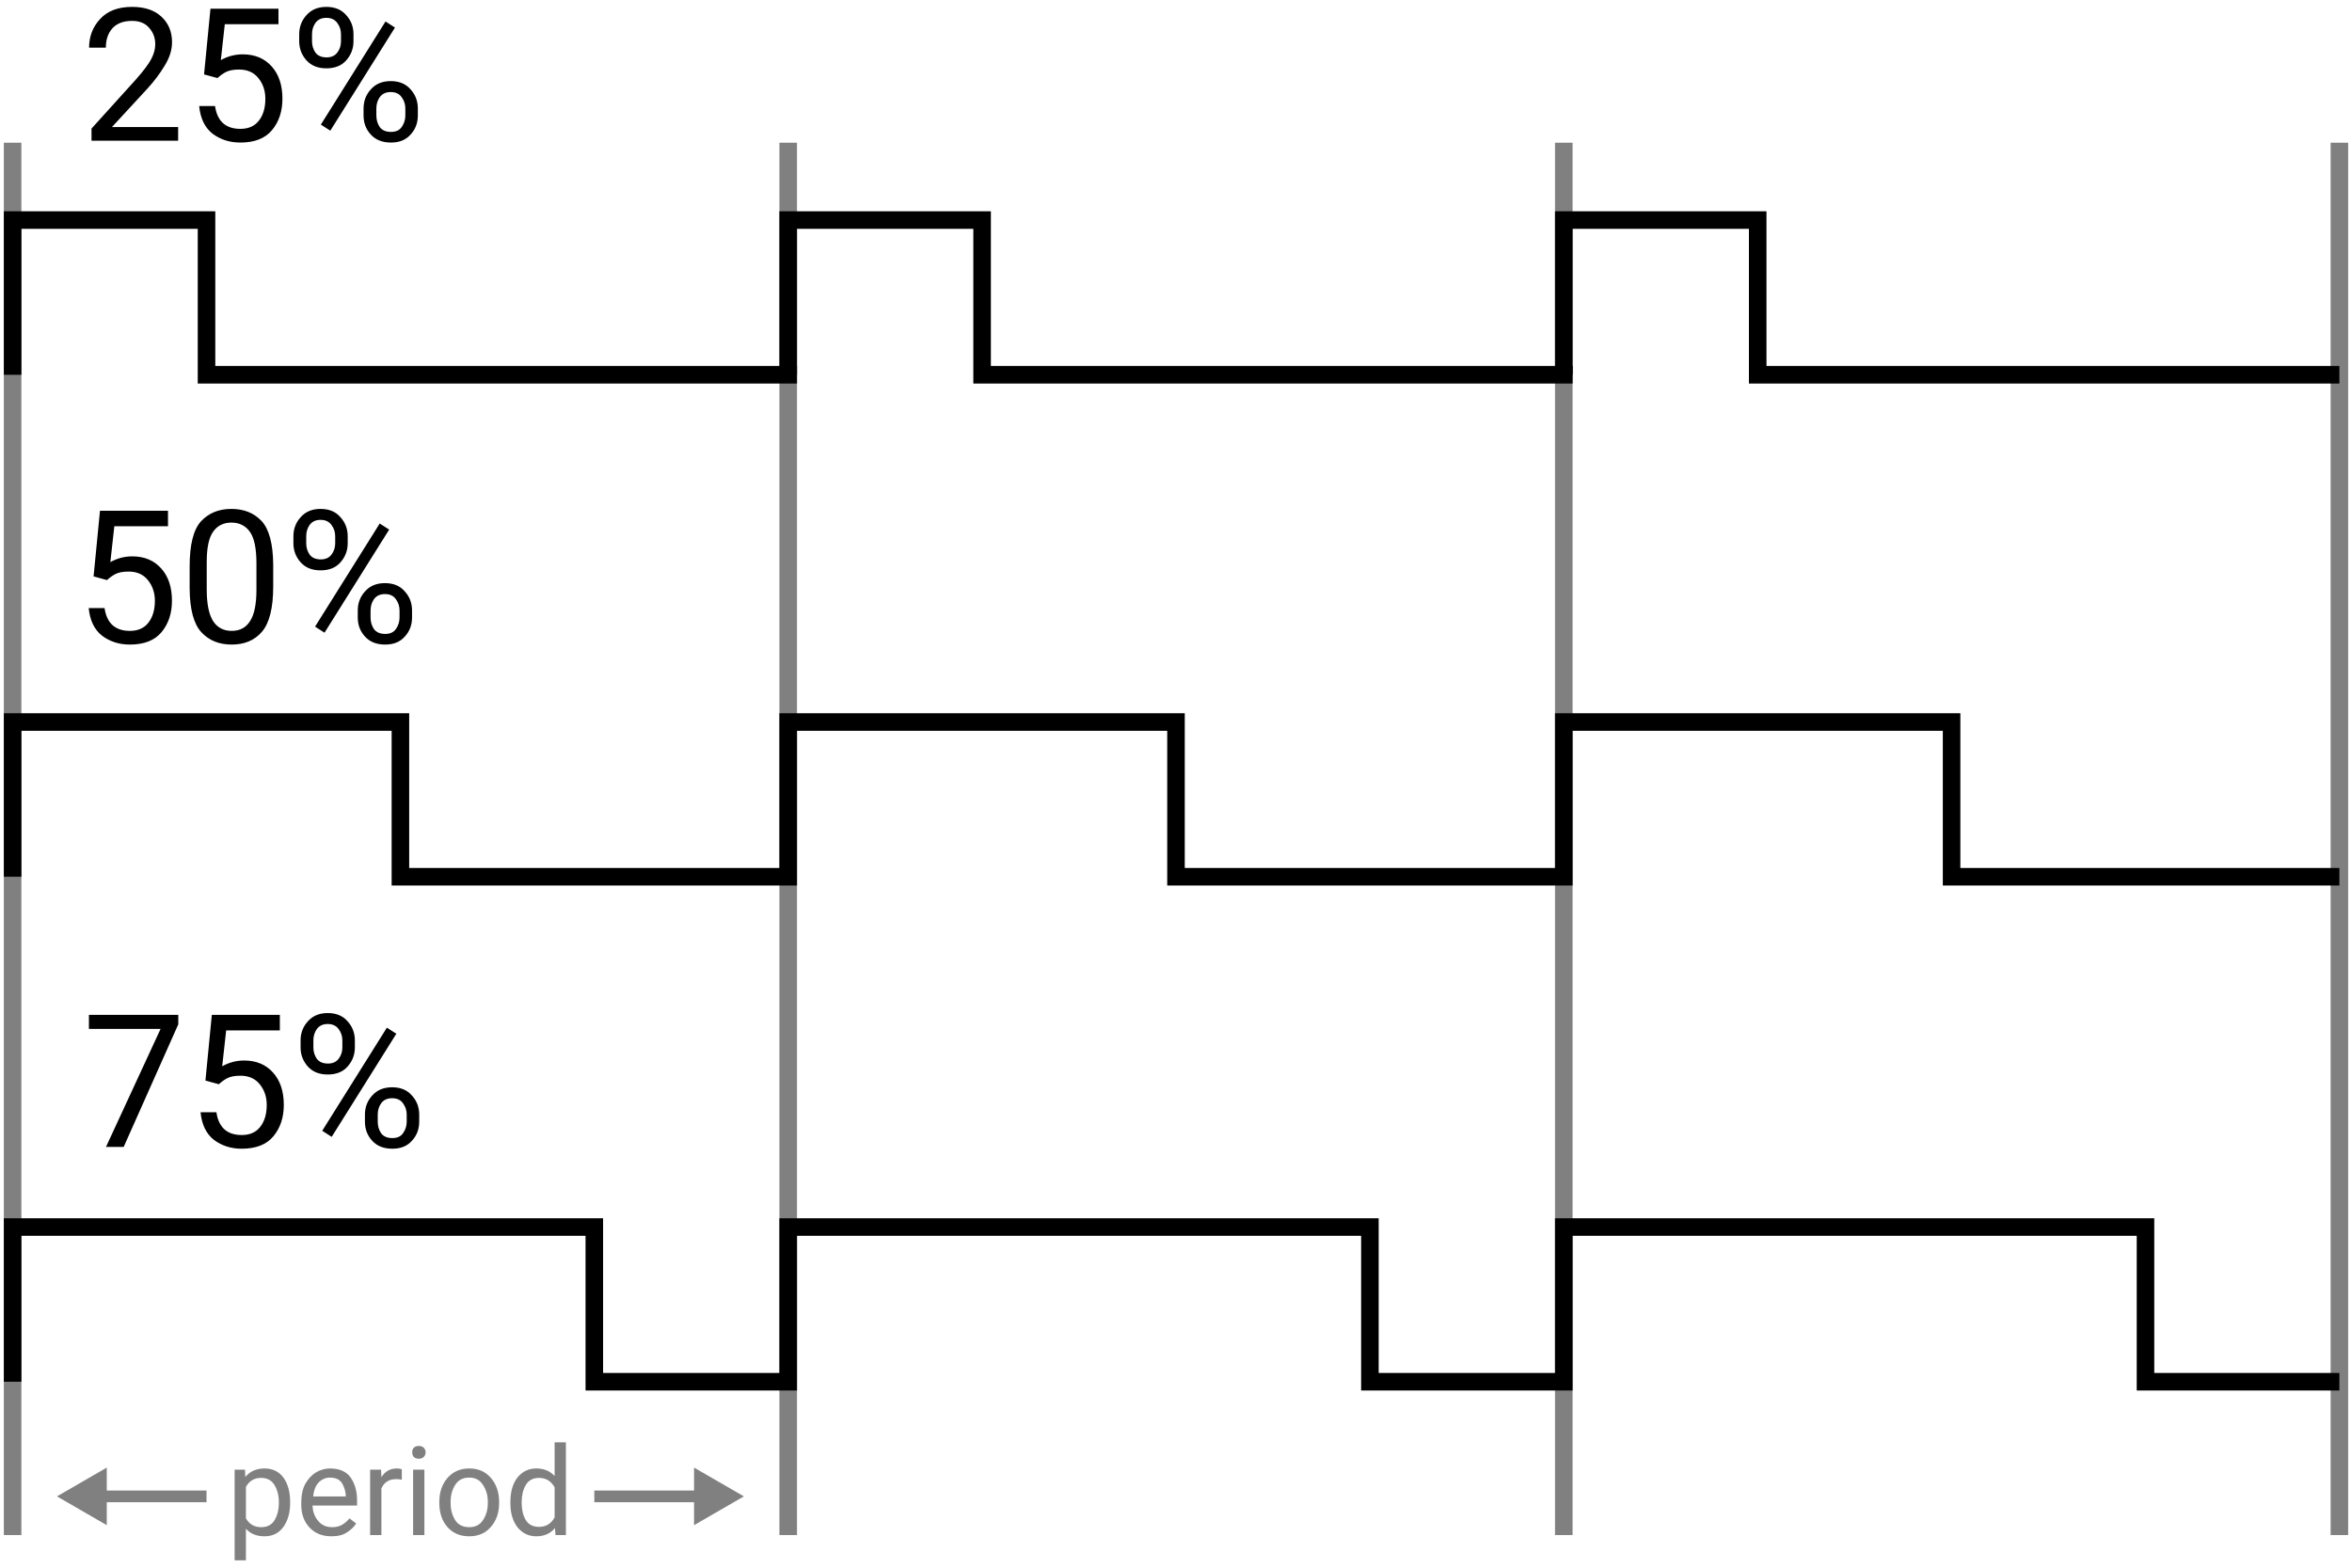
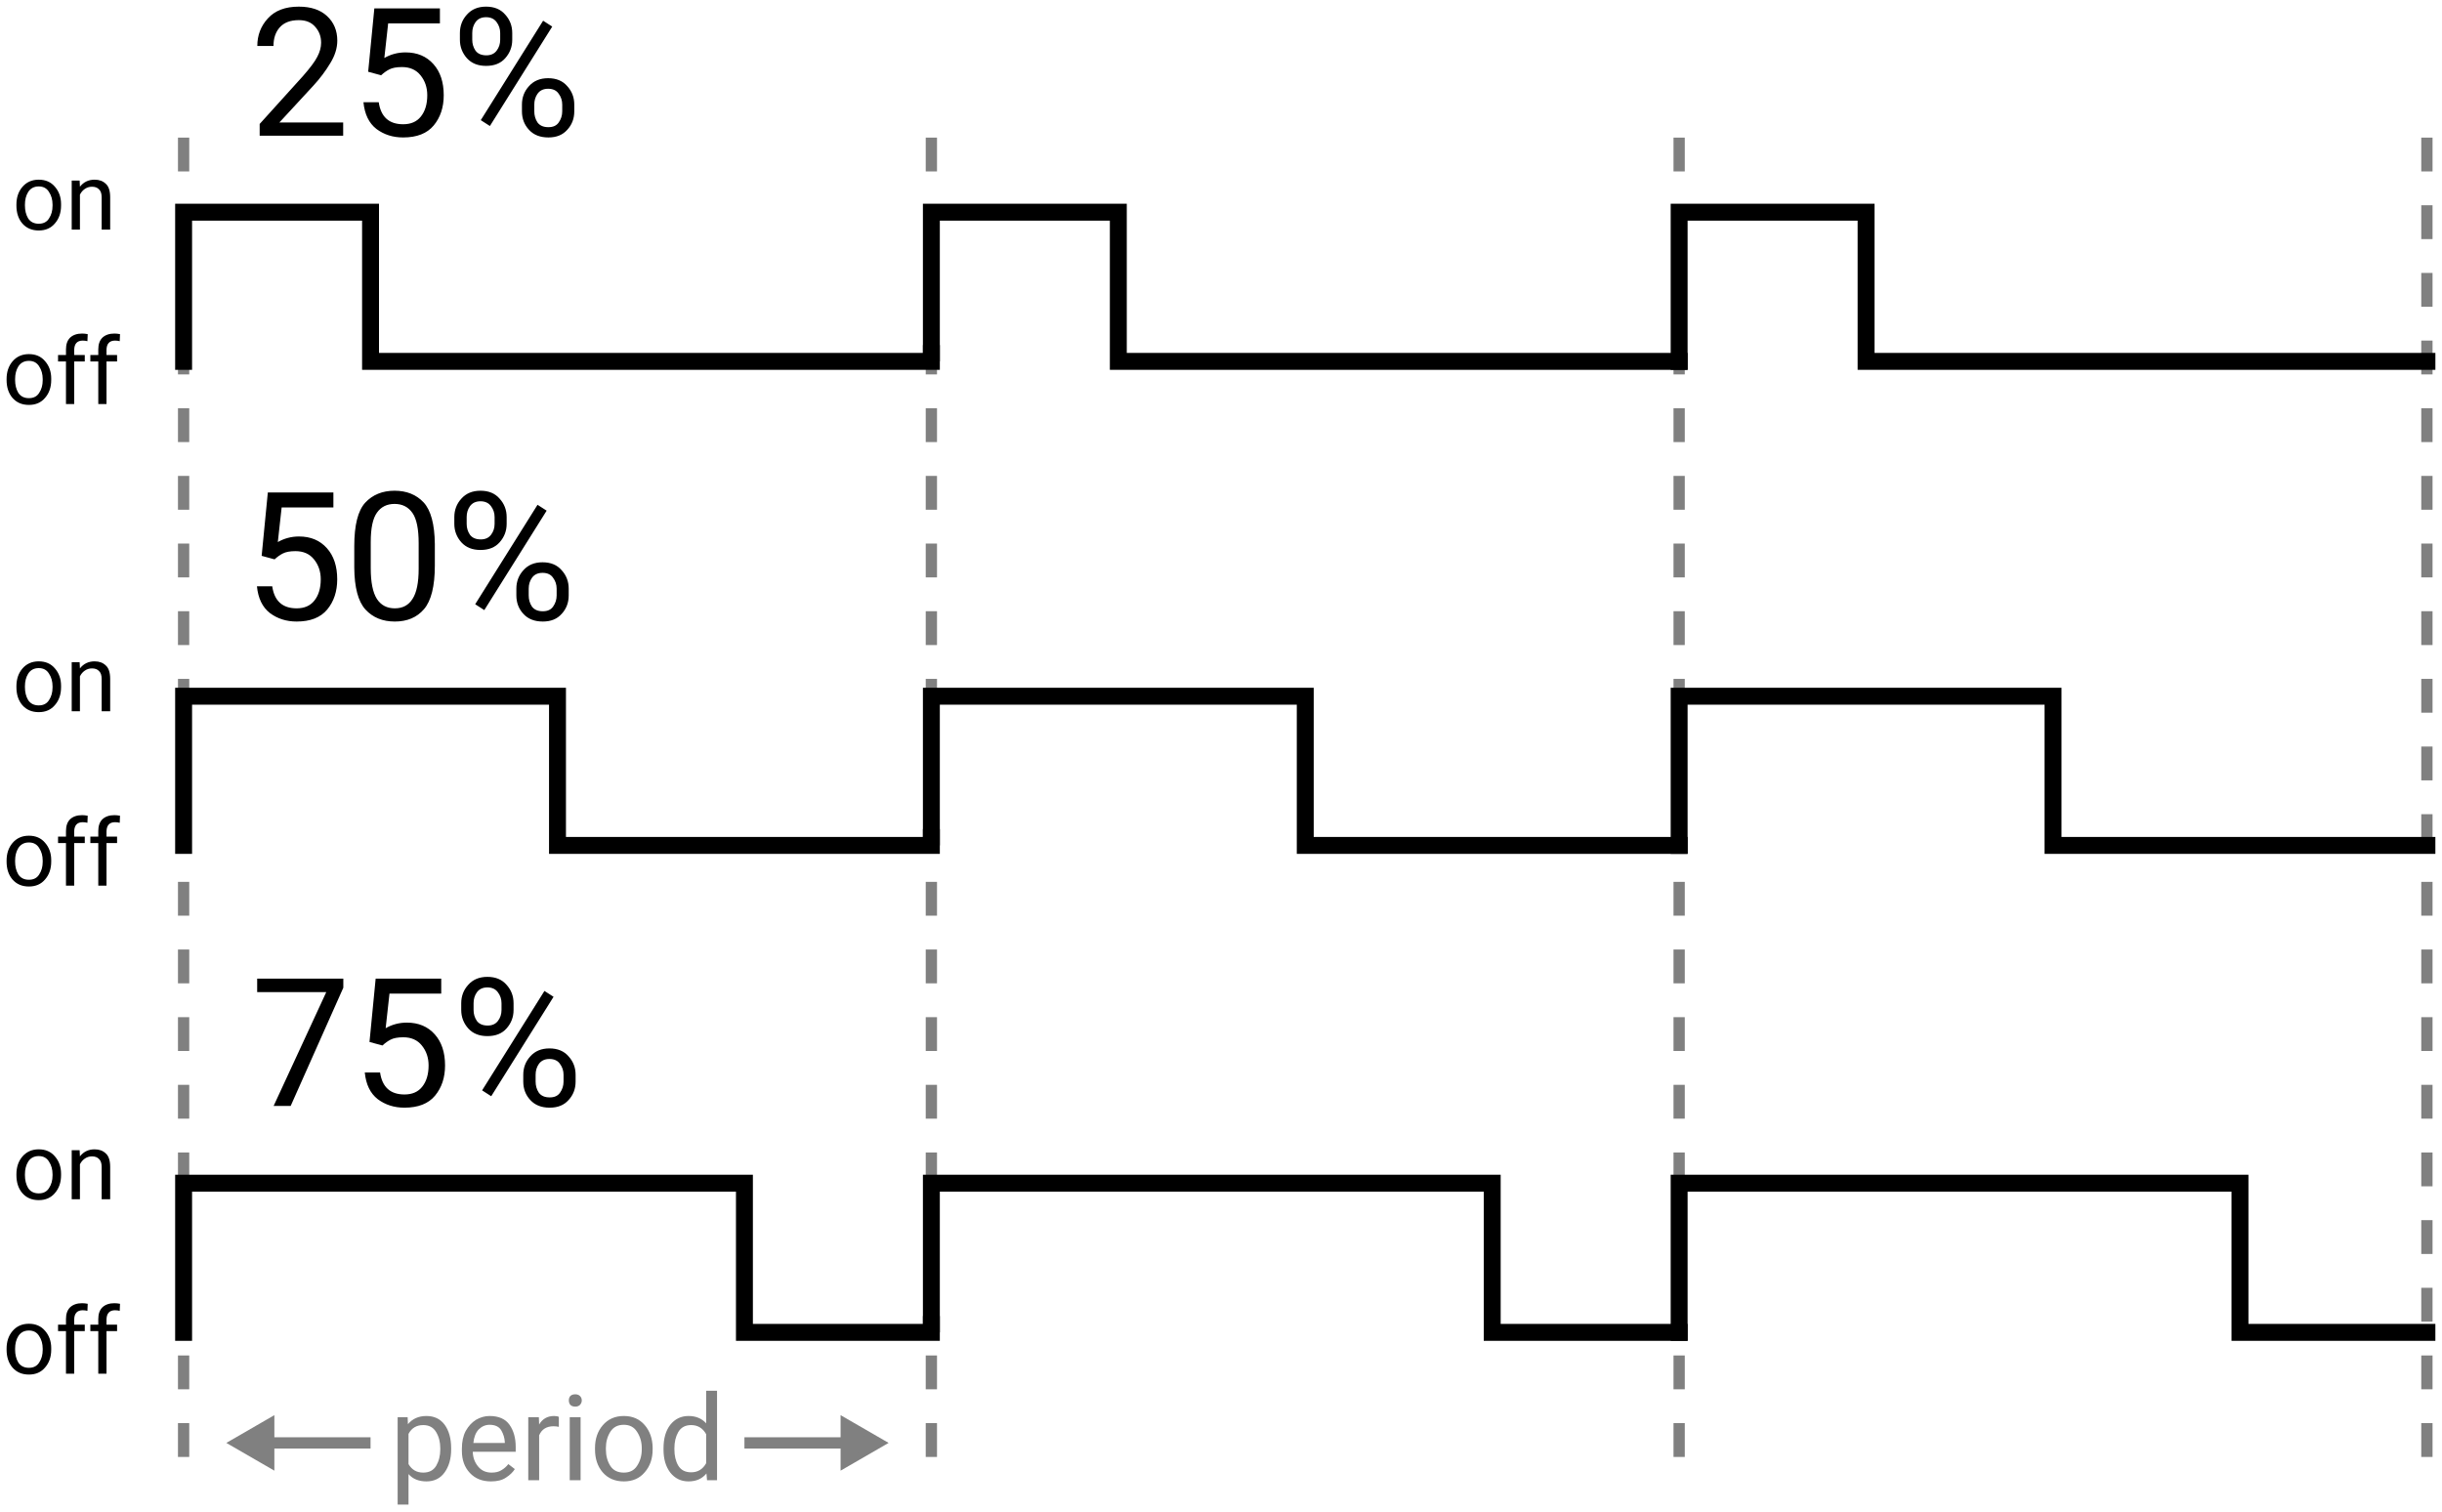
- <svg xmlns="http://www.w3.org/2000/svg" width="456.003" height="303.883" viewBox="0 0 120.651 80.402">
+ <svg xmlns="http://www.w3.org/2000/svg" width="491.067" height="303.883" viewBox="0 0 129.928 80.402">
  <defs>
    <marker id="a" refX="0" refY="0" orient="auto" overflow="visible">
      <path d="M-2.308 0l3.46-2v4z" fill="gray" fill-rule="evenodd" stroke="gray" stroke-width=".4pt" />
    </marker>
    <marker id="b" refX="0" refY="0" orient="auto" overflow="visible">
      <path d="M-2.308 0l3.46-2v4z" fill="gray" fill-rule="evenodd" stroke="gray" stroke-width=".4pt" />
    </marker>
  </defs>
-   <path d="M120.004 7.322V78.76M80.218 7.322V78.76M40.433 7.322V78.76M.647 7.322V78.76" fill="none" stroke="gray" stroke-width=".9" />
-   <text style="line-height:1.25;-inkscape-font-specification:Roboto" x="-3.574" y="35.905" transform="matrix(1.00123 0 0 .99877 7.409 -2.885)" font-size="9.537" font-family="Roboto" stroke-width=".265">
+   <path d="M129.125 7.322V78.76M89.34 7.322V78.76M49.554 7.322V78.76M9.769 7.322V78.76" fill="none" stroke="gray" stroke-width=".6" stroke-dasharray="1.8,1.8" />
+   <text style="line-height:1.25;-inkscape-font-specification:Roboto" x="-3.574" y="35.905" transform="matrix(1.00123 0 0 .99877 16.53 -2.885)" font-size="9.537" font-family="Roboto" stroke-width=".265">
    <tspan x="-3.574" y="35.905">50%</tspan>
  </text>
-   <path d="M.647 44.983v-7.938H20.54v7.938h19.893v-.418M40.433 44.983v-7.938h19.892v7.938h19.893v-.418M80.218 44.983v-7.938h19.893v7.938h19.893" fill="none" stroke="#000" stroke-width=".9" />
-   <text style="line-height:1.25;-inkscape-font-specification:Roboto" x="-3.273" y="10.119" transform="matrix(1.00123 0 0 .99877 7.409 -2.885)" font-size="9.537" font-family="Roboto" stroke-width=".265">
+   <path d="M9.769 44.983v-7.938h19.893v7.938h19.892v-.418" fill="none" stroke="#000" stroke-width=".9" stroke-linecap="square" />
+   <path d="M49.554 44.983v-7.938h19.893v7.938H89.34v-.418" fill="none" stroke="#000" stroke-width=".9" />
+   <path d="M89.34 44.983v-7.938h19.893v7.938h19.892" fill="none" stroke="#000" stroke-width=".9" stroke-linecap="square" />
+   <text style="line-height:1.25;-inkscape-font-specification:Roboto" x="-3.273" y="10.119" transform="matrix(1.00123 0 0 .99877 16.53 -2.885)" font-size="9.537" font-family="Roboto" stroke-width=".265">
    <tspan x="-3.273" y="10.119">25%</tspan>
  </text>
-   <path d="M.647 19.229V11.29h9.947v7.938h29.839v-.418M80.218 19.229V11.29h9.947v7.938h29.839" fill="none" stroke="#000" stroke-width=".9" />
-   <path d="M40.433 19.229V11.29h9.946v7.938h29.84v-.418" fill="none" stroke="#000" stroke-width=".9" />
-   <text style="line-height:1.25;-inkscape-font-specification:Roboto" x="-3.205" y="61.806" transform="matrix(1.00123 0 0 .99877 7.409 -2.885)" font-size="9.537" font-family="Roboto" stroke-width=".265">
+   <path d="M9.769 19.229V11.29h9.946v7.938h29.84v-.418M89.34 19.229V11.29h9.946v7.938h29.84" fill="none" stroke="#000" stroke-width=".9" stroke-linecap="square" />
+   <path d="M49.554 19.229V11.29h9.947v7.938H89.34v-.418" fill="none" stroke="#000" stroke-width=".9" />
+   <text style="line-height:1.25;-inkscape-font-specification:Roboto" x="-3.205" y="61.806" transform="matrix(1.00123 0 0 .99877 16.53 -2.885)" font-size="9.537" font-family="Roboto" stroke-width=".265">
    <tspan x="-3.205" y="61.806">75%</tspan>
  </text>
-   <path d="M.647 70.893v-7.937h29.84v7.937h9.946v-.418M40.433 70.893v-7.937h29.839v7.937h9.946v-.418M80.218 70.893v-7.937h29.84v7.937h9.946" fill="none" stroke="#000" stroke-width=".9" />
-   <text style="line-height:.85;-inkscape-font-specification:Roboto;text-align:center" x="13.111" y="81.745" transform="matrix(1.00123 0 0 .99877 7.409 -2.885)" font-size="7.417" font-family="Roboto" text-anchor="middle" stroke-width=".265">
+   <path d="M9.769 70.893v-7.937h29.839v7.937h9.946v-.418" fill="none" stroke="#000" stroke-width=".9" stroke-linecap="square" />
+   <path d="M49.554 70.893v-7.937h29.84v7.937h9.946v-.418" fill="none" stroke="#000" stroke-width=".9" />
+   <path d="M89.34 70.893v-7.937h29.839v7.937h9.946" fill="none" stroke="#000" stroke-width=".9" stroke-linecap="square" />
+   <text style="line-height:.85;-inkscape-font-specification:Roboto;text-align:center" x="13.111" y="81.745" transform="matrix(1.00123 0 0 .99877 16.53 -2.885)" font-size="7.417" font-family="Roboto" text-anchor="middle" stroke-width=".265">
    <tspan x="13.111" y="81.745" font-size="6.358" fill="gray">period</tspan>
  </text>
-   <path d="M-2.783 79.66h5.968" fill="none" stroke="gray" stroke-width=".6" marker-start="url(#a)" transform="translate(7.409 -2.885)" />
-   <path d="M29.045 79.66h-5.967" fill="none" stroke="gray" stroke-width=".6" marker-start="url(#b)" transform="translate(7.409 -2.885)" />
+   <path d="M-2.783 79.66h5.968" fill="none" stroke="gray" stroke-width=".6" marker-start="url(#a)" transform="translate(16.53 -2.885)" />
+   <path d="M29.045 79.66h-5.967" fill="none" stroke="gray" stroke-width=".6" marker-start="url(#b)" transform="translate(16.53 -2.885)" />
+   <text style="line-height:1.25;-inkscape-font-specification:Roboto" x="-15.875" y="15.102" font-size="4.939" font-family="Roboto" stroke-width=".265" transform="translate(16.53 -2.885)">
+     <tspan x="-15.875" y="15.102">on</tspan>
+   </text>
+   <text style="line-height:1.25;-inkscape-font-specification:Roboto" x="-16.4" y="24.382" font-size="4.939" font-family="Roboto" stroke-width=".265" transform="translate(16.53 -2.885)">
+     <tspan x="-16.4" y="24.382">off</tspan>
+   </text>
+   <text style="line-height:1.25;-inkscape-font-specification:Roboto" x="-15.875" y="40.729" font-size="4.939" font-family="Roboto" stroke-width=".265" transform="translate(16.53 -2.885)">
+     <tspan x="-15.875" y="40.729">on</tspan>
+   </text>
+   <text style="line-height:1.25;-inkscape-font-specification:Roboto" x="-16.4" y="50.009" font-size="4.939" font-family="Roboto" stroke-width=".265" transform="translate(16.53 -2.885)">
+     <tspan x="-16.4" y="50.009">off</tspan>
+   </text>
+   <text style="line-height:1.25;-inkscape-font-specification:Roboto" x="-15.875" y="66.696" font-size="4.939" font-family="Roboto" stroke-width=".265" transform="translate(16.53 -2.885)">
+     <tspan x="-15.875" y="66.696">on</tspan>
+   </text>
+   <text style="line-height:1.25;-inkscape-font-specification:Roboto" x="-16.4" y="75.976" font-size="4.939" font-family="Roboto" stroke-width=".265" transform="translate(16.53 -2.885)">
+     <tspan x="-16.4" y="75.976">off</tspan>
+   </text>
</svg>
